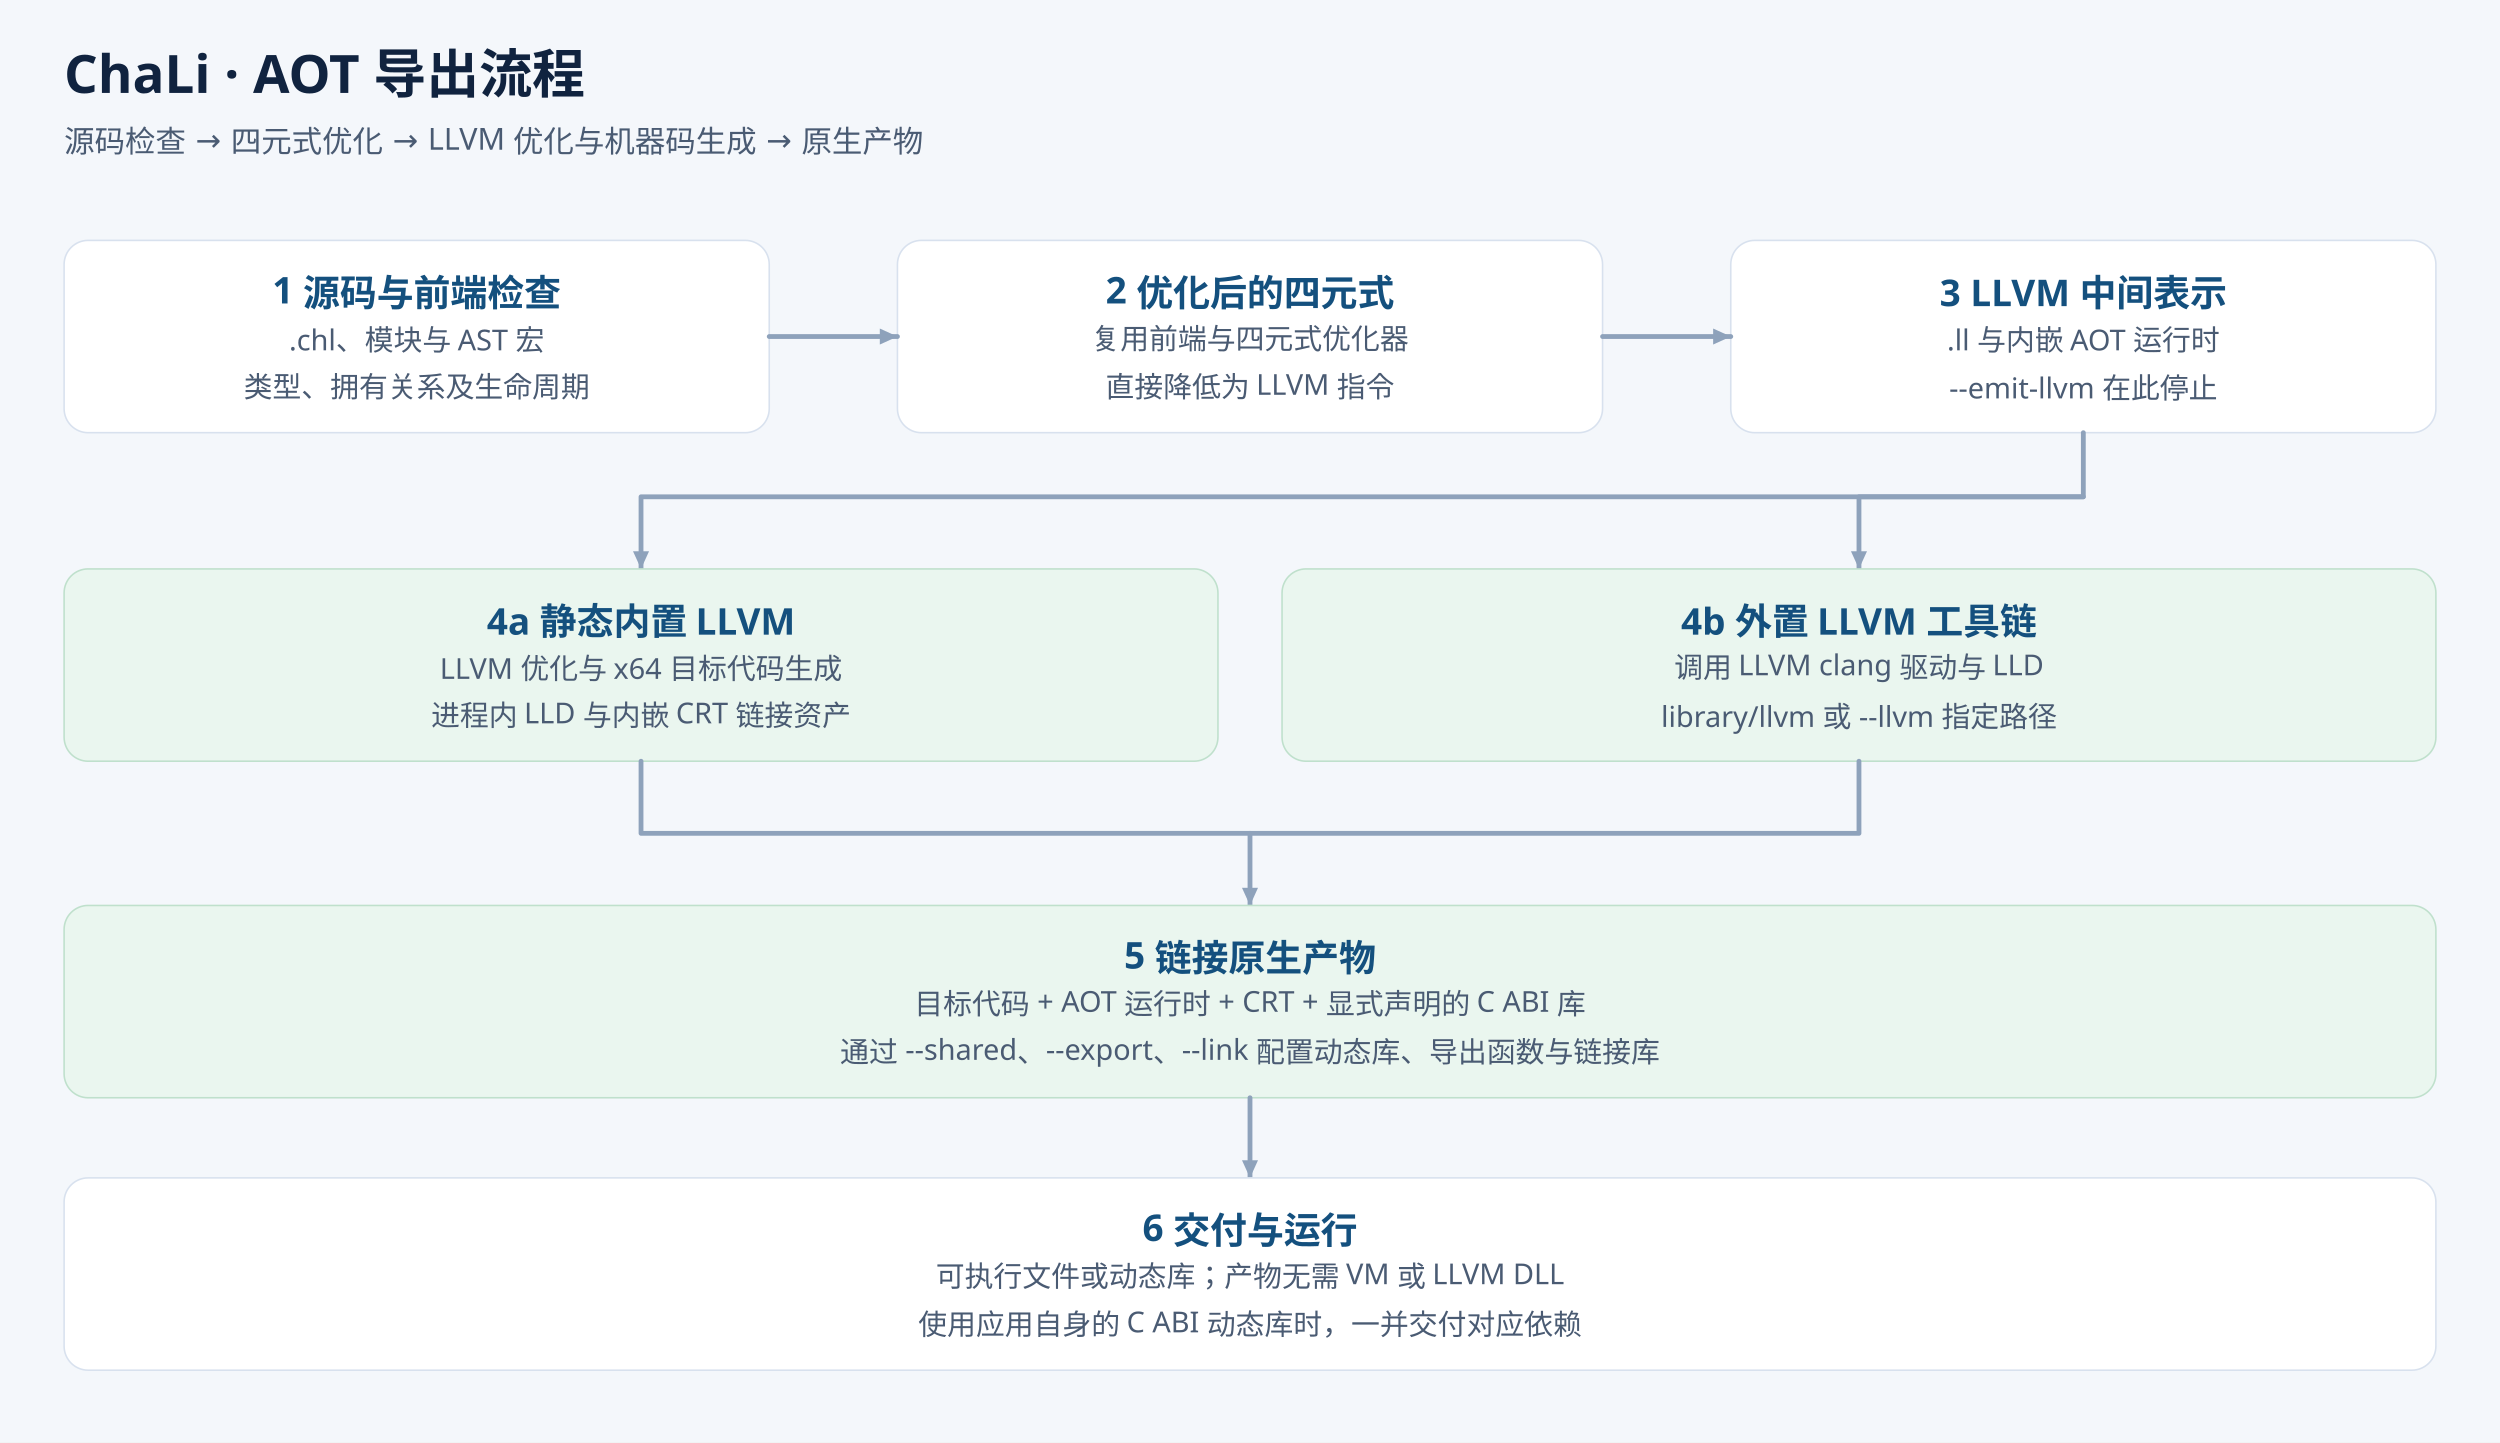
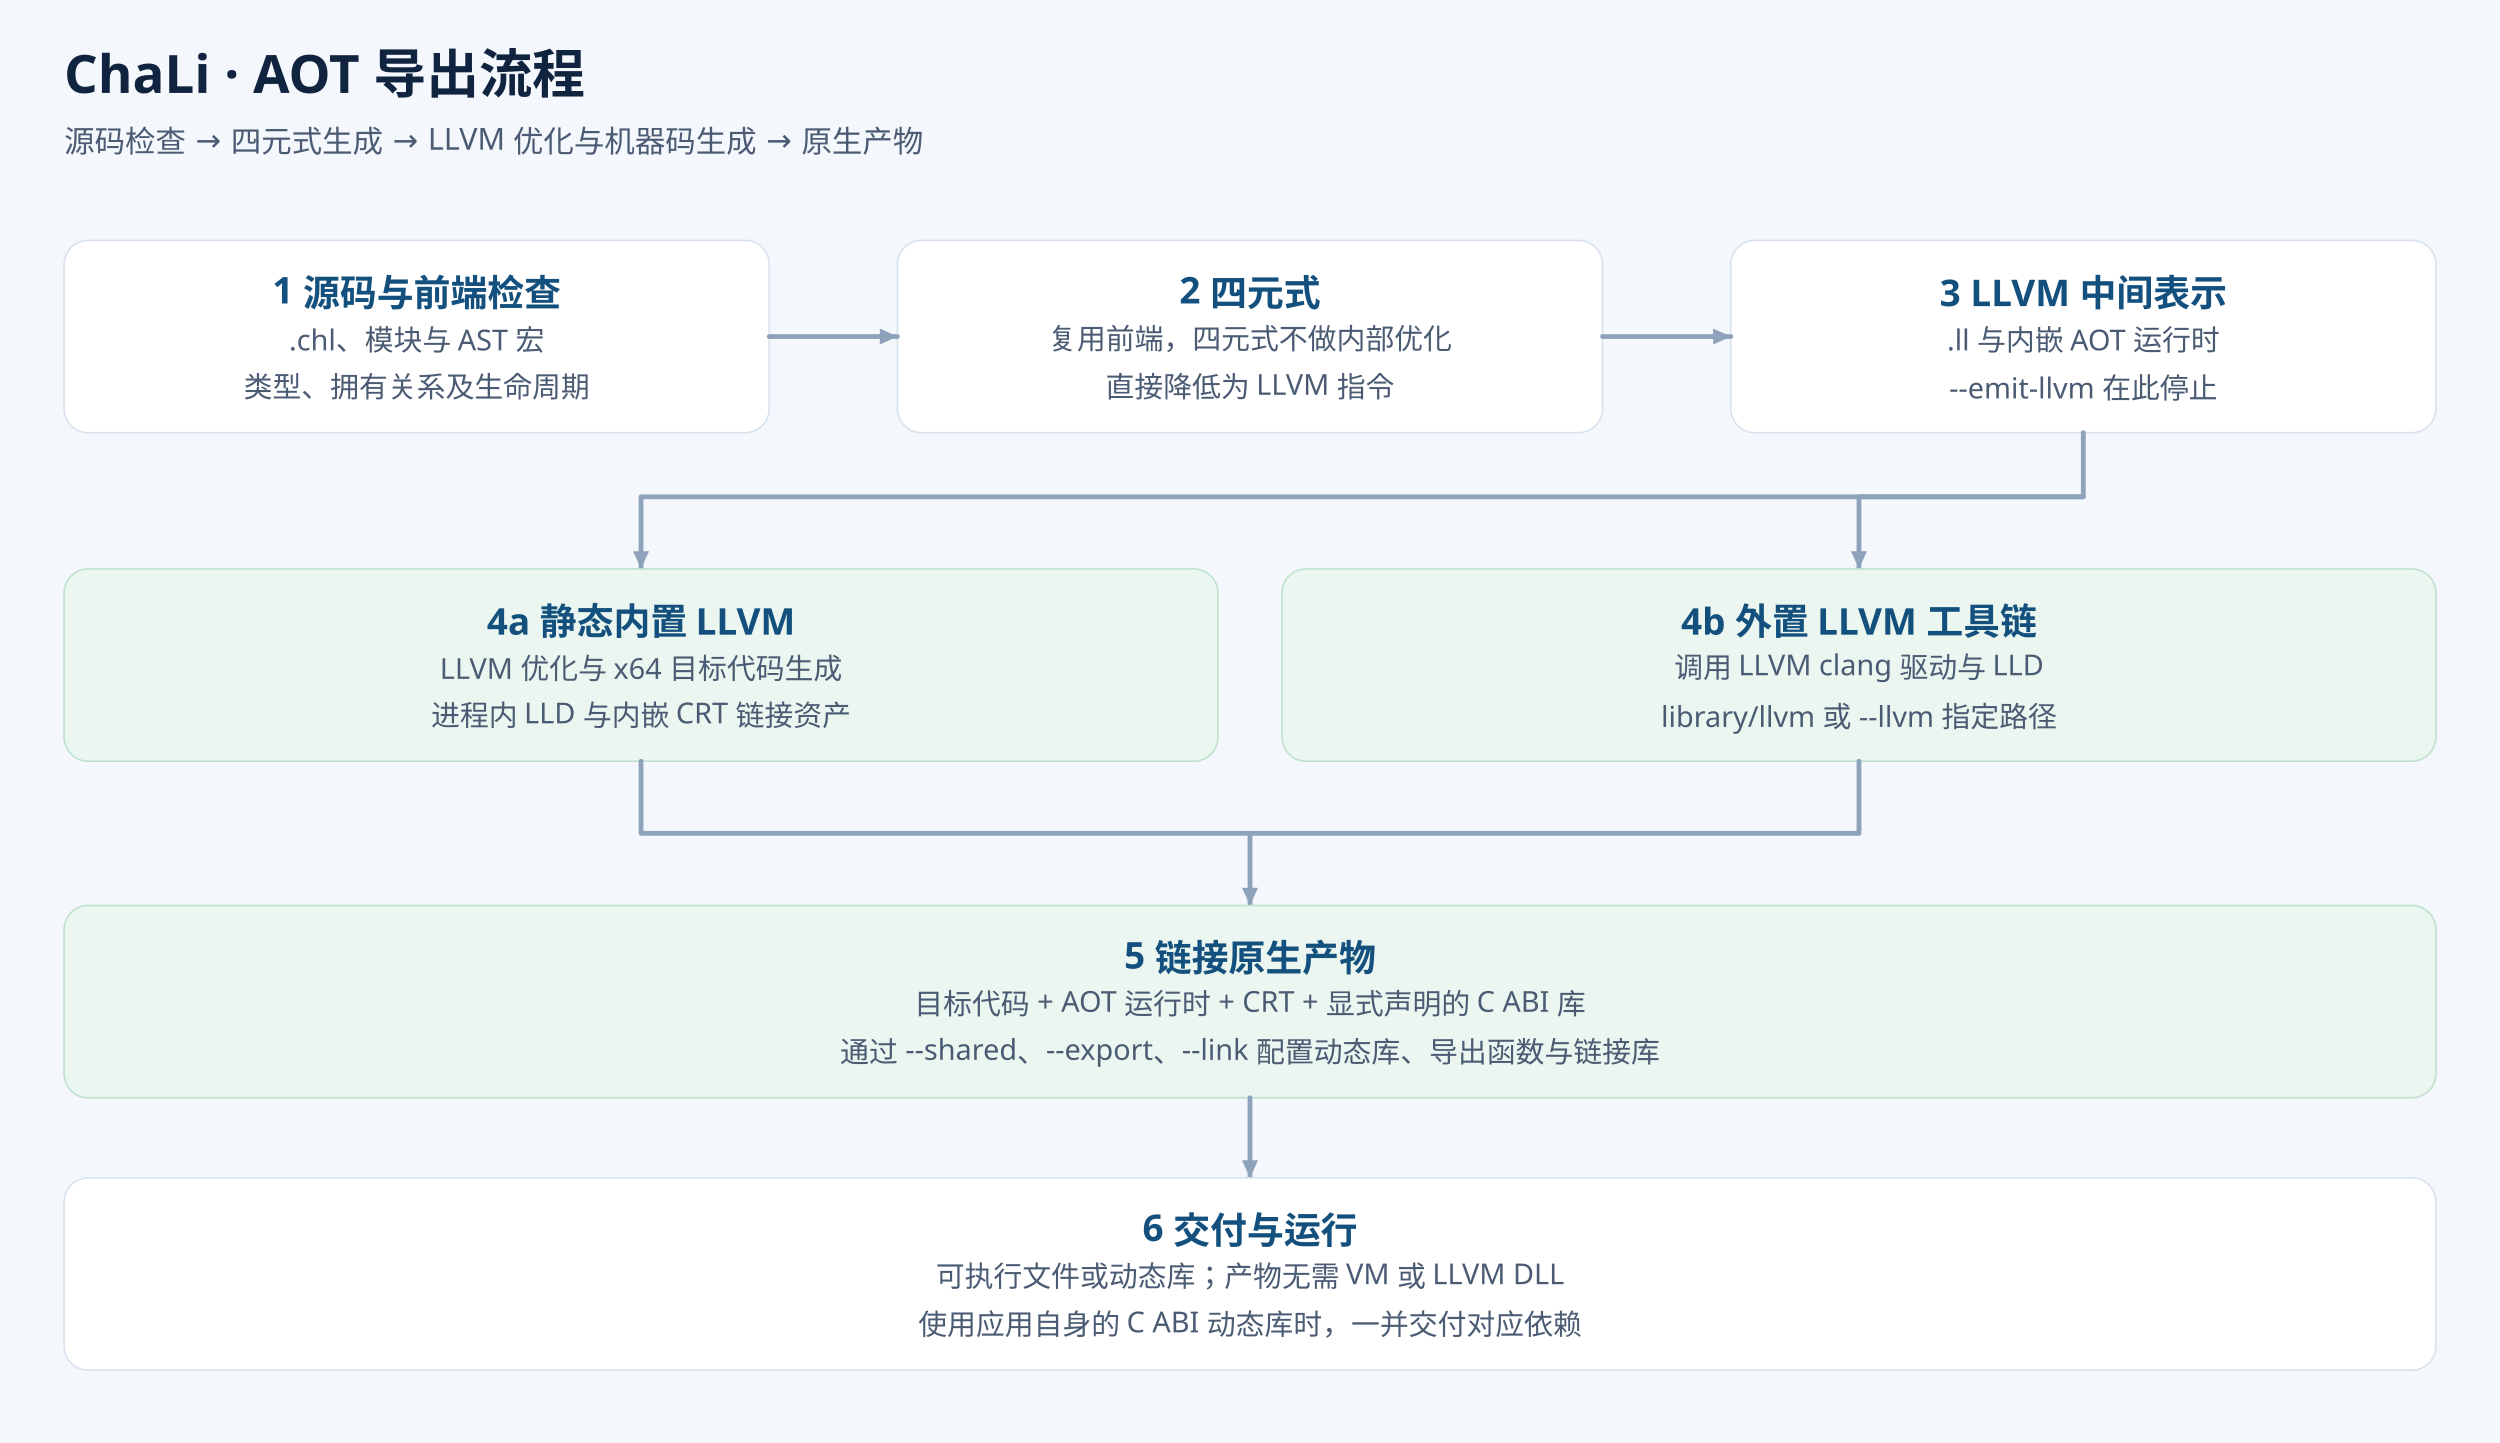
<svg xmlns="http://www.w3.org/2000/svg" width="1560" height="900" viewBox="0 0 1560 900">
  <rect width="1560" height="900" fill="#f4f7fb" />
  <text x="40" y="58" font-family="Microsoft YaHei, Segoe UI, Noto Sans SC, sans-serif" font-size="33" font-weight="700" fill="#10233f">ChaLi · AOT 导出流程</text>
-   <text x="40" y="95" font-family="Microsoft YaHei, Segoe UI, Noto Sans SC, sans-serif" font-size="19" fill="#4a5b73">源码检查 → 四元式优化 → LLVM 优化与机器码生成 → 原生产物</text>
+   <text x="40" y="95" font-family="Microsoft YaHei, Segoe UI, Noto Sans SC, sans-serif" font-size="19" fill="#4a5b73">源码检查 → 四元式生成 → LLVM 优化与机器码生成 → 原生产物</text>
  <rect x="40" y="150" width="440" height="120" rx="15" fill="#ffffff" stroke="#d8e1ee" stroke-width="1" />
  <text x="260" y="180" font-family="Microsoft YaHei, Segoe UI, Noto Sans SC, sans-serif" font-size="23" font-weight="700" fill="#14507e" text-anchor="middle" dominant-baseline="central">1  源码与前端检查</text>
  <text x="260" y="210" font-family="Microsoft YaHei, Segoe UI, Noto Sans SC, sans-serif" font-size="18" fill="#4a5b73" text-anchor="middle" dominant-baseline="central">.chl、模块与 AST 宏</text>
  <text x="260" y="240" font-family="Microsoft YaHei, Segoe UI, Noto Sans SC, sans-serif" font-size="18" fill="#4a5b73" text-anchor="middle" dominant-baseline="central">类型、拥有关系及生命周期</text>
  <rect x="560" y="150" width="440" height="120" rx="15" fill="#ffffff" stroke="#d8e1ee" stroke-width="1" />
-   <text x="780" y="180" font-family="Microsoft YaHei, Segoe UI, Noto Sans SC, sans-serif" font-size="23" font-weight="700" fill="#14507e" text-anchor="middle" dominant-baseline="central">2  优化后的四元式</text>
-   <text x="780" y="210" font-family="Microsoft YaHei, Segoe UI, Noto Sans SC, sans-serif" font-size="18" fill="#4a5b73" text-anchor="middle" dominant-baseline="central">复用前端与四元式优化器</text>
+   <text x="780" y="180" font-family="Microsoft YaHei, Segoe UI, Noto Sans SC, sans-serif" font-size="23" font-weight="700" fill="#14507e" text-anchor="middle" dominant-baseline="central">2  四元式</text>
+   <text x="780" y="210" font-family="Microsoft YaHei, Segoe UI, Noto Sans SC, sans-serif" font-size="18" fill="#4a5b73" text-anchor="middle" dominant-baseline="central">复用前端，四元式不做内部优化</text>
  <text x="780" y="240" font-family="Microsoft YaHei, Segoe UI, Noto Sans SC, sans-serif" font-size="18" fill="#4a5b73" text-anchor="middle" dominant-baseline="central">直接降低为 LLVM 指令</text>
  <rect x="1080" y="150" width="440" height="120" rx="15" fill="#ffffff" stroke="#d8e1ee" stroke-width="1" />
  <text x="1300" y="180" font-family="Microsoft YaHei, Segoe UI, Noto Sans SC, sans-serif" font-size="23" font-weight="700" fill="#14507e" text-anchor="middle" dominant-baseline="central">3  LLVM 中间表示</text>
  <text x="1300" y="210" font-family="Microsoft YaHei, Segoe UI, Noto Sans SC, sans-serif" font-size="18" fill="#4a5b73" text-anchor="middle" dominant-baseline="central">.ll 与内嵌 AOT 运行时</text>
  <text x="1300" y="240" font-family="Microsoft YaHei, Segoe UI, Noto Sans SC, sans-serif" font-size="18" fill="#4a5b73" text-anchor="middle" dominant-baseline="central">--emit-llvm 在此停止</text>
  <polyline points="480,210 560,210" fill="none" stroke="#8ea2bb" stroke-width="3" stroke-linecap="round" stroke-linejoin="round" />
  <polygon points="560,210 549,215 549,205" fill="#8ea2bb" />
  <polyline points="1000,210 1080,210" fill="none" stroke="#8ea2bb" stroke-width="3" stroke-linecap="round" stroke-linejoin="round" />
  <polygon points="1080,210 1069,215 1069,205" fill="#8ea2bb" />
  <polyline points="1300,270 1300,310 400,310 400,355" fill="none" stroke="#8ea2bb" stroke-width="3" stroke-linecap="round" stroke-linejoin="round" />
  <polygon points="400,355 395,344 405,344" fill="#8ea2bb" />
  <polyline points="1300,310 1160,310 1160,355" fill="none" stroke="#8ea2bb" stroke-width="3" stroke-linecap="round" stroke-linejoin="round" />
  <polygon points="1160,355 1155,344 1165,344" fill="#8ea2bb" />
  <rect x="40" y="355" width="720" height="120" rx="15" fill="#eaf6ef" stroke="#bfe0cc" stroke-width="1" />
  <text x="400" y="385" font-family="Microsoft YaHei, Segoe UI, Noto Sans SC, sans-serif" font-size="23" font-weight="700" fill="#14507e" text-anchor="middle" dominant-baseline="central">4a  静态内置 LLVM</text>
  <text x="400" y="415" font-family="Microsoft YaHei, Segoe UI, Noto Sans SC, sans-serif" font-size="18" fill="#4a5b73" text-anchor="middle" dominant-baseline="central">LLVM 优化与 x64 目标代码生成</text>
  <text x="400" y="445" font-family="Microsoft YaHei, Segoe UI, Noto Sans SC, sans-serif" font-size="18" fill="#4a5b73" text-anchor="middle" dominant-baseline="central">进程内 LLD 与内嵌 CRT 链接资产</text>
  <rect x="800" y="355" width="720" height="120" rx="15" fill="#eaf6ef" stroke="#bfe0cc" stroke-width="1" />
  <text x="1160" y="385" font-family="Microsoft YaHei, Segoe UI, Noto Sans SC, sans-serif" font-size="23" font-weight="700" fill="#14507e" text-anchor="middle" dominant-baseline="central">4b  外置 LLVM 工具链</text>
  <text x="1160" y="415" font-family="Microsoft YaHei, Segoe UI, Noto Sans SC, sans-serif" font-size="18" fill="#4a5b73" text-anchor="middle" dominant-baseline="central">调用 LLVM clang 驱动与 LLD</text>
  <text x="1160" y="445" font-family="Microsoft YaHei, Segoe UI, Noto Sans SC, sans-serif" font-size="18" fill="#4a5b73" text-anchor="middle" dominant-baseline="central">library/llvm 或 --llvm 指定路径</text>
  <polyline points="400,475 400,520 1160,520 1160,475" fill="none" stroke="#8ea2bb" stroke-width="3" stroke-linecap="round" stroke-linejoin="round" />
  <polyline points="780,520 780,565" fill="none" stroke="#8ea2bb" stroke-width="3" stroke-linecap="round" stroke-linejoin="round" />
  <polygon points="780,565 775,554 785,554" fill="#8ea2bb" />
  <rect x="40" y="565" width="1480" height="120" rx="15" fill="#eaf6ef" stroke="#bfe0cc" stroke-width="1" />
  <text x="780" y="595" font-family="Microsoft YaHei, Segoe UI, Noto Sans SC, sans-serif" font-size="23" font-weight="700" fill="#14507e" text-anchor="middle" dominant-baseline="central">5  链接原生产物</text>
  <text x="780" y="625" font-family="Microsoft YaHei, Segoe UI, Noto Sans SC, sans-serif" font-size="18" fill="#4a5b73" text-anchor="middle" dominant-baseline="central">目标代码 + AOT 运行时 + CRT + 显式声明的 C ABI 库</text>
  <text x="780" y="655" font-family="Microsoft YaHei, Segoe UI, Noto Sans SC, sans-serif" font-size="18" fill="#4a5b73" text-anchor="middle" dominant-baseline="central">通过 --shared、--export、--link 配置动态库、导出函数与链接库</text>
  <polyline points="780,685 780,735" fill="none" stroke="#8ea2bb" stroke-width="3" stroke-linecap="round" stroke-linejoin="round" />
  <polygon points="780,735 775,724 785,724" fill="#8ea2bb" />
  <rect x="40" y="735" width="1480" height="120" rx="15" fill="#ffffff" stroke="#d8e1ee" stroke-width="1" />
  <text x="780" y="765" font-family="Microsoft YaHei, Segoe UI, Noto Sans SC, sans-serif" font-size="23" font-weight="700" fill="#14507e" text-anchor="middle" dominant-baseline="central">6  交付与运行</text>
  <text x="780" y="795" font-family="Microsoft YaHei, Segoe UI, Noto Sans SC, sans-serif" font-size="18" fill="#4a5b73" text-anchor="middle" dominant-baseline="central">可执行文件或动态库；产物无需 VM 或 LLVM DLL</text>
  <text x="780" y="825" font-family="Microsoft YaHei, Segoe UI, Noto Sans SC, sans-serif" font-size="18" fill="#4a5b73" text-anchor="middle" dominant-baseline="central">使用应用自身的 C ABI 动态库时，一并交付对应依赖</text>
</svg>
